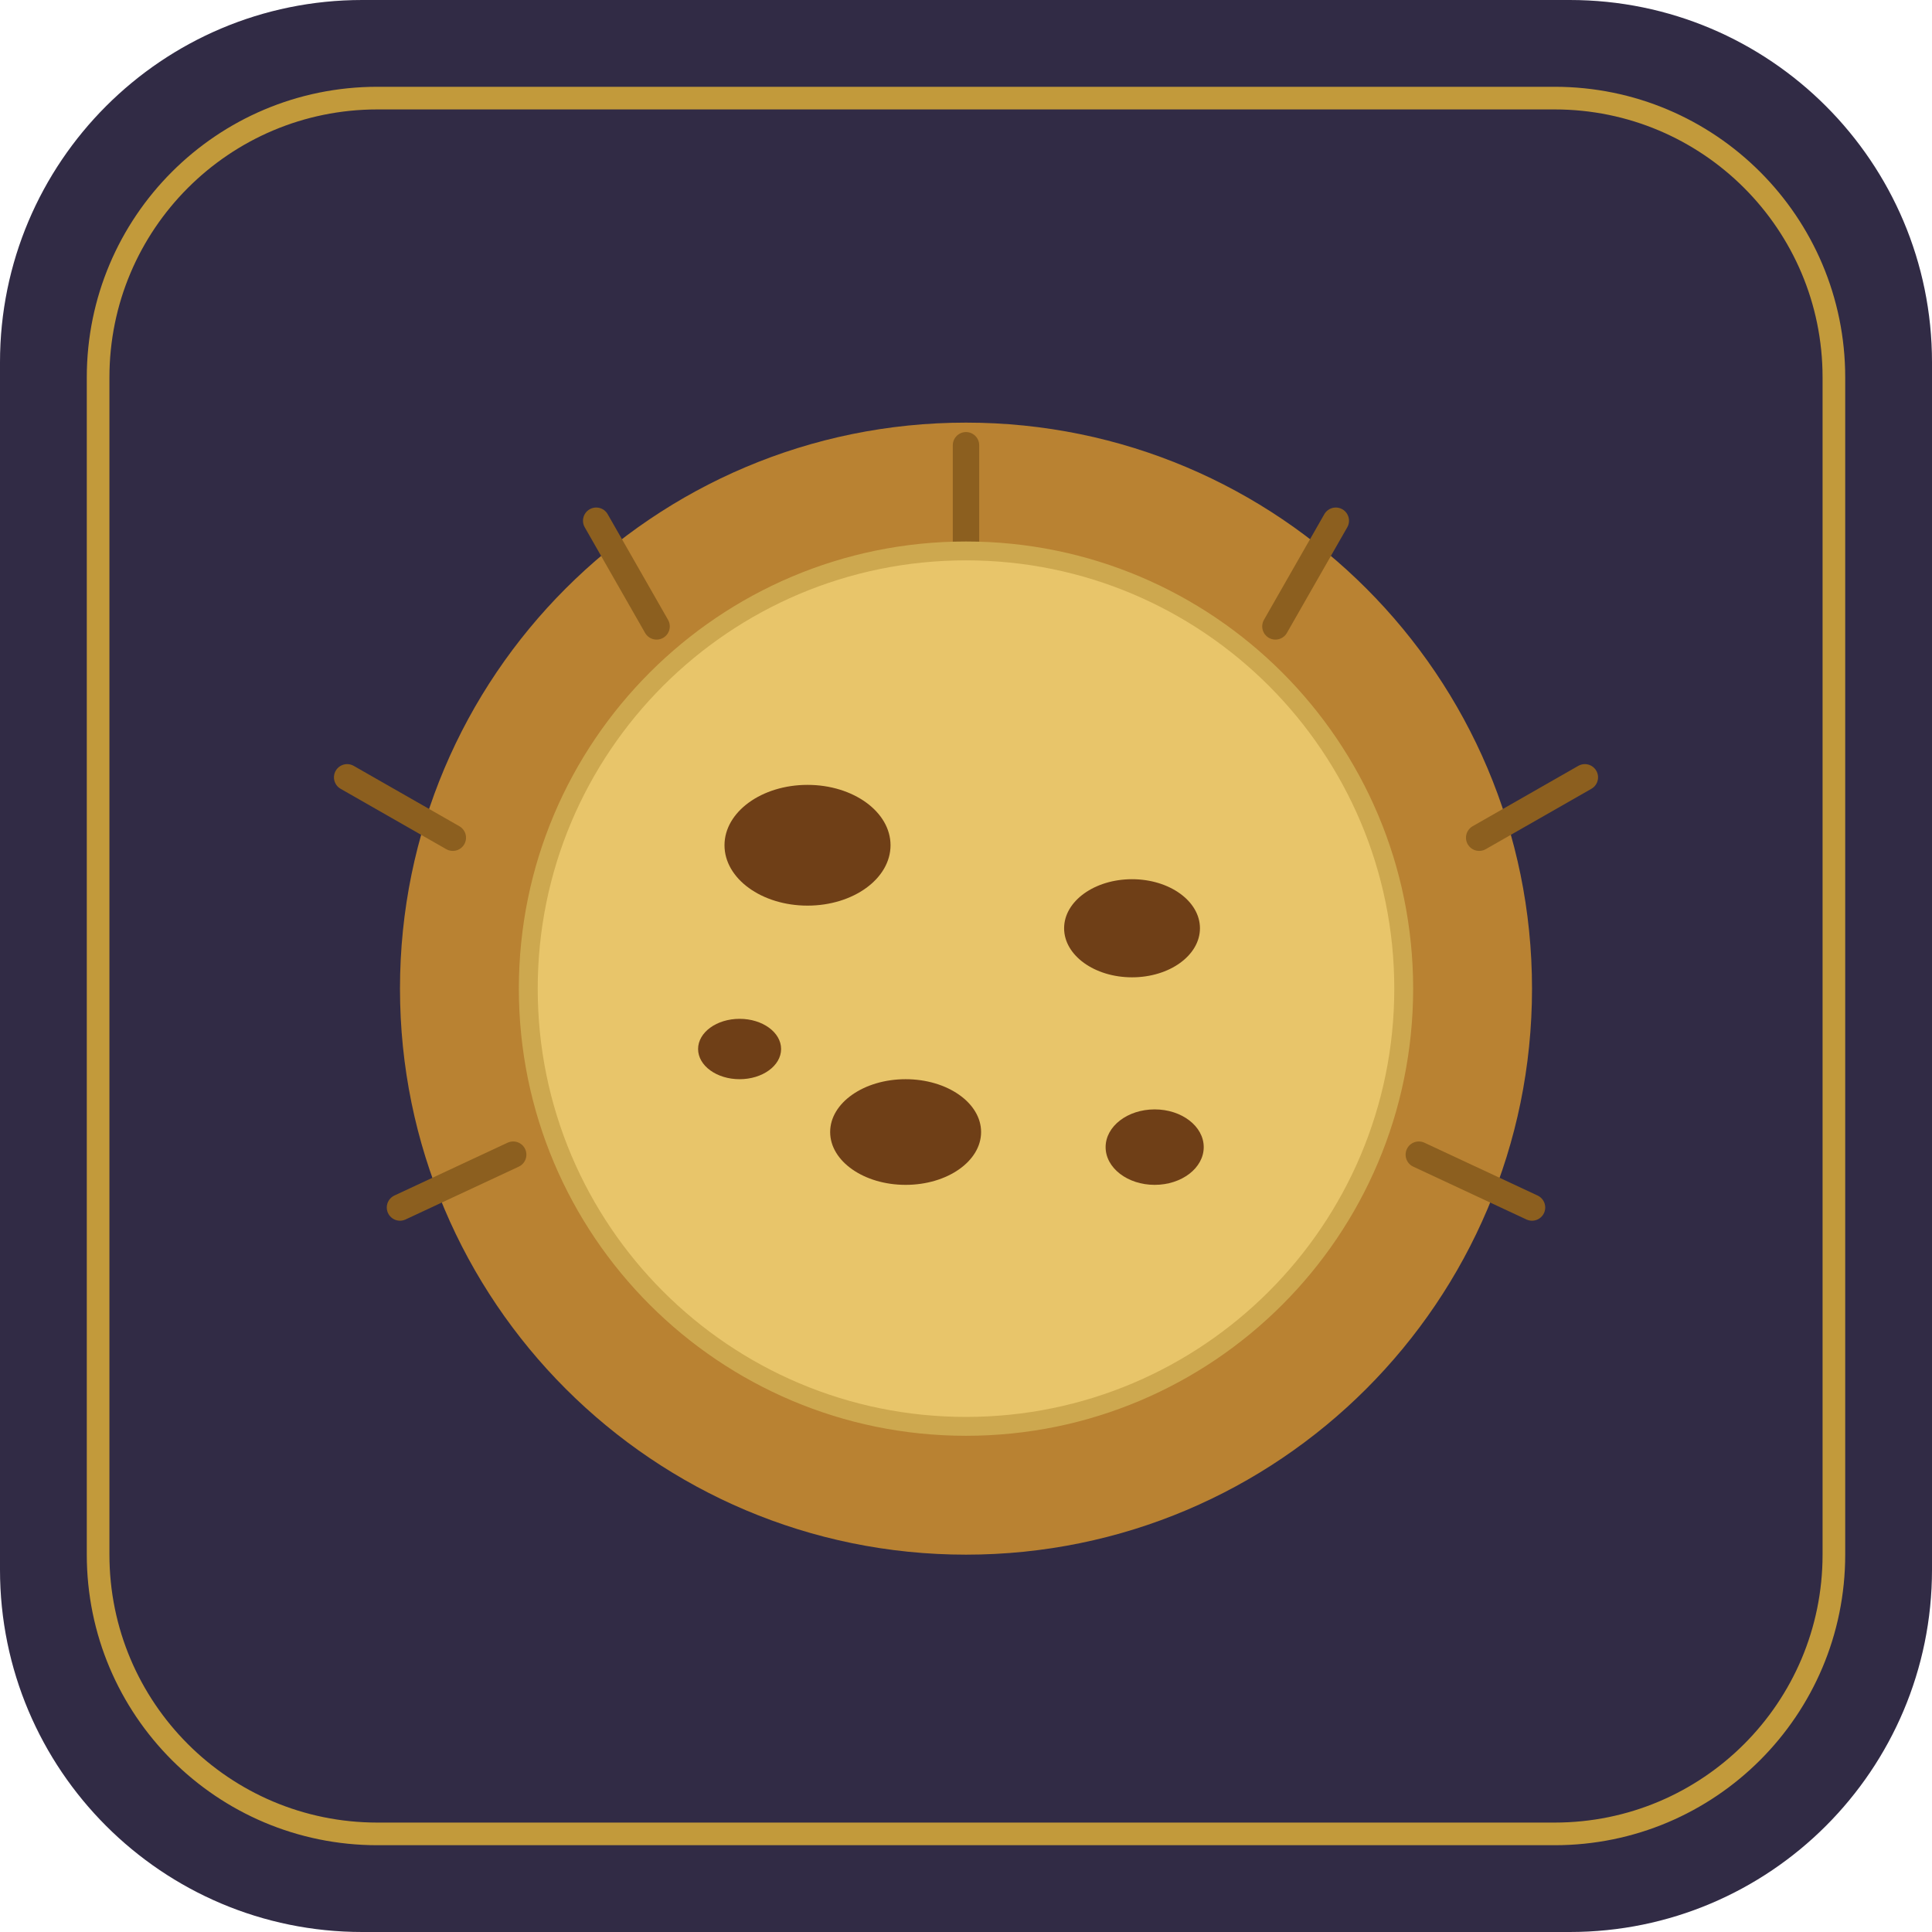
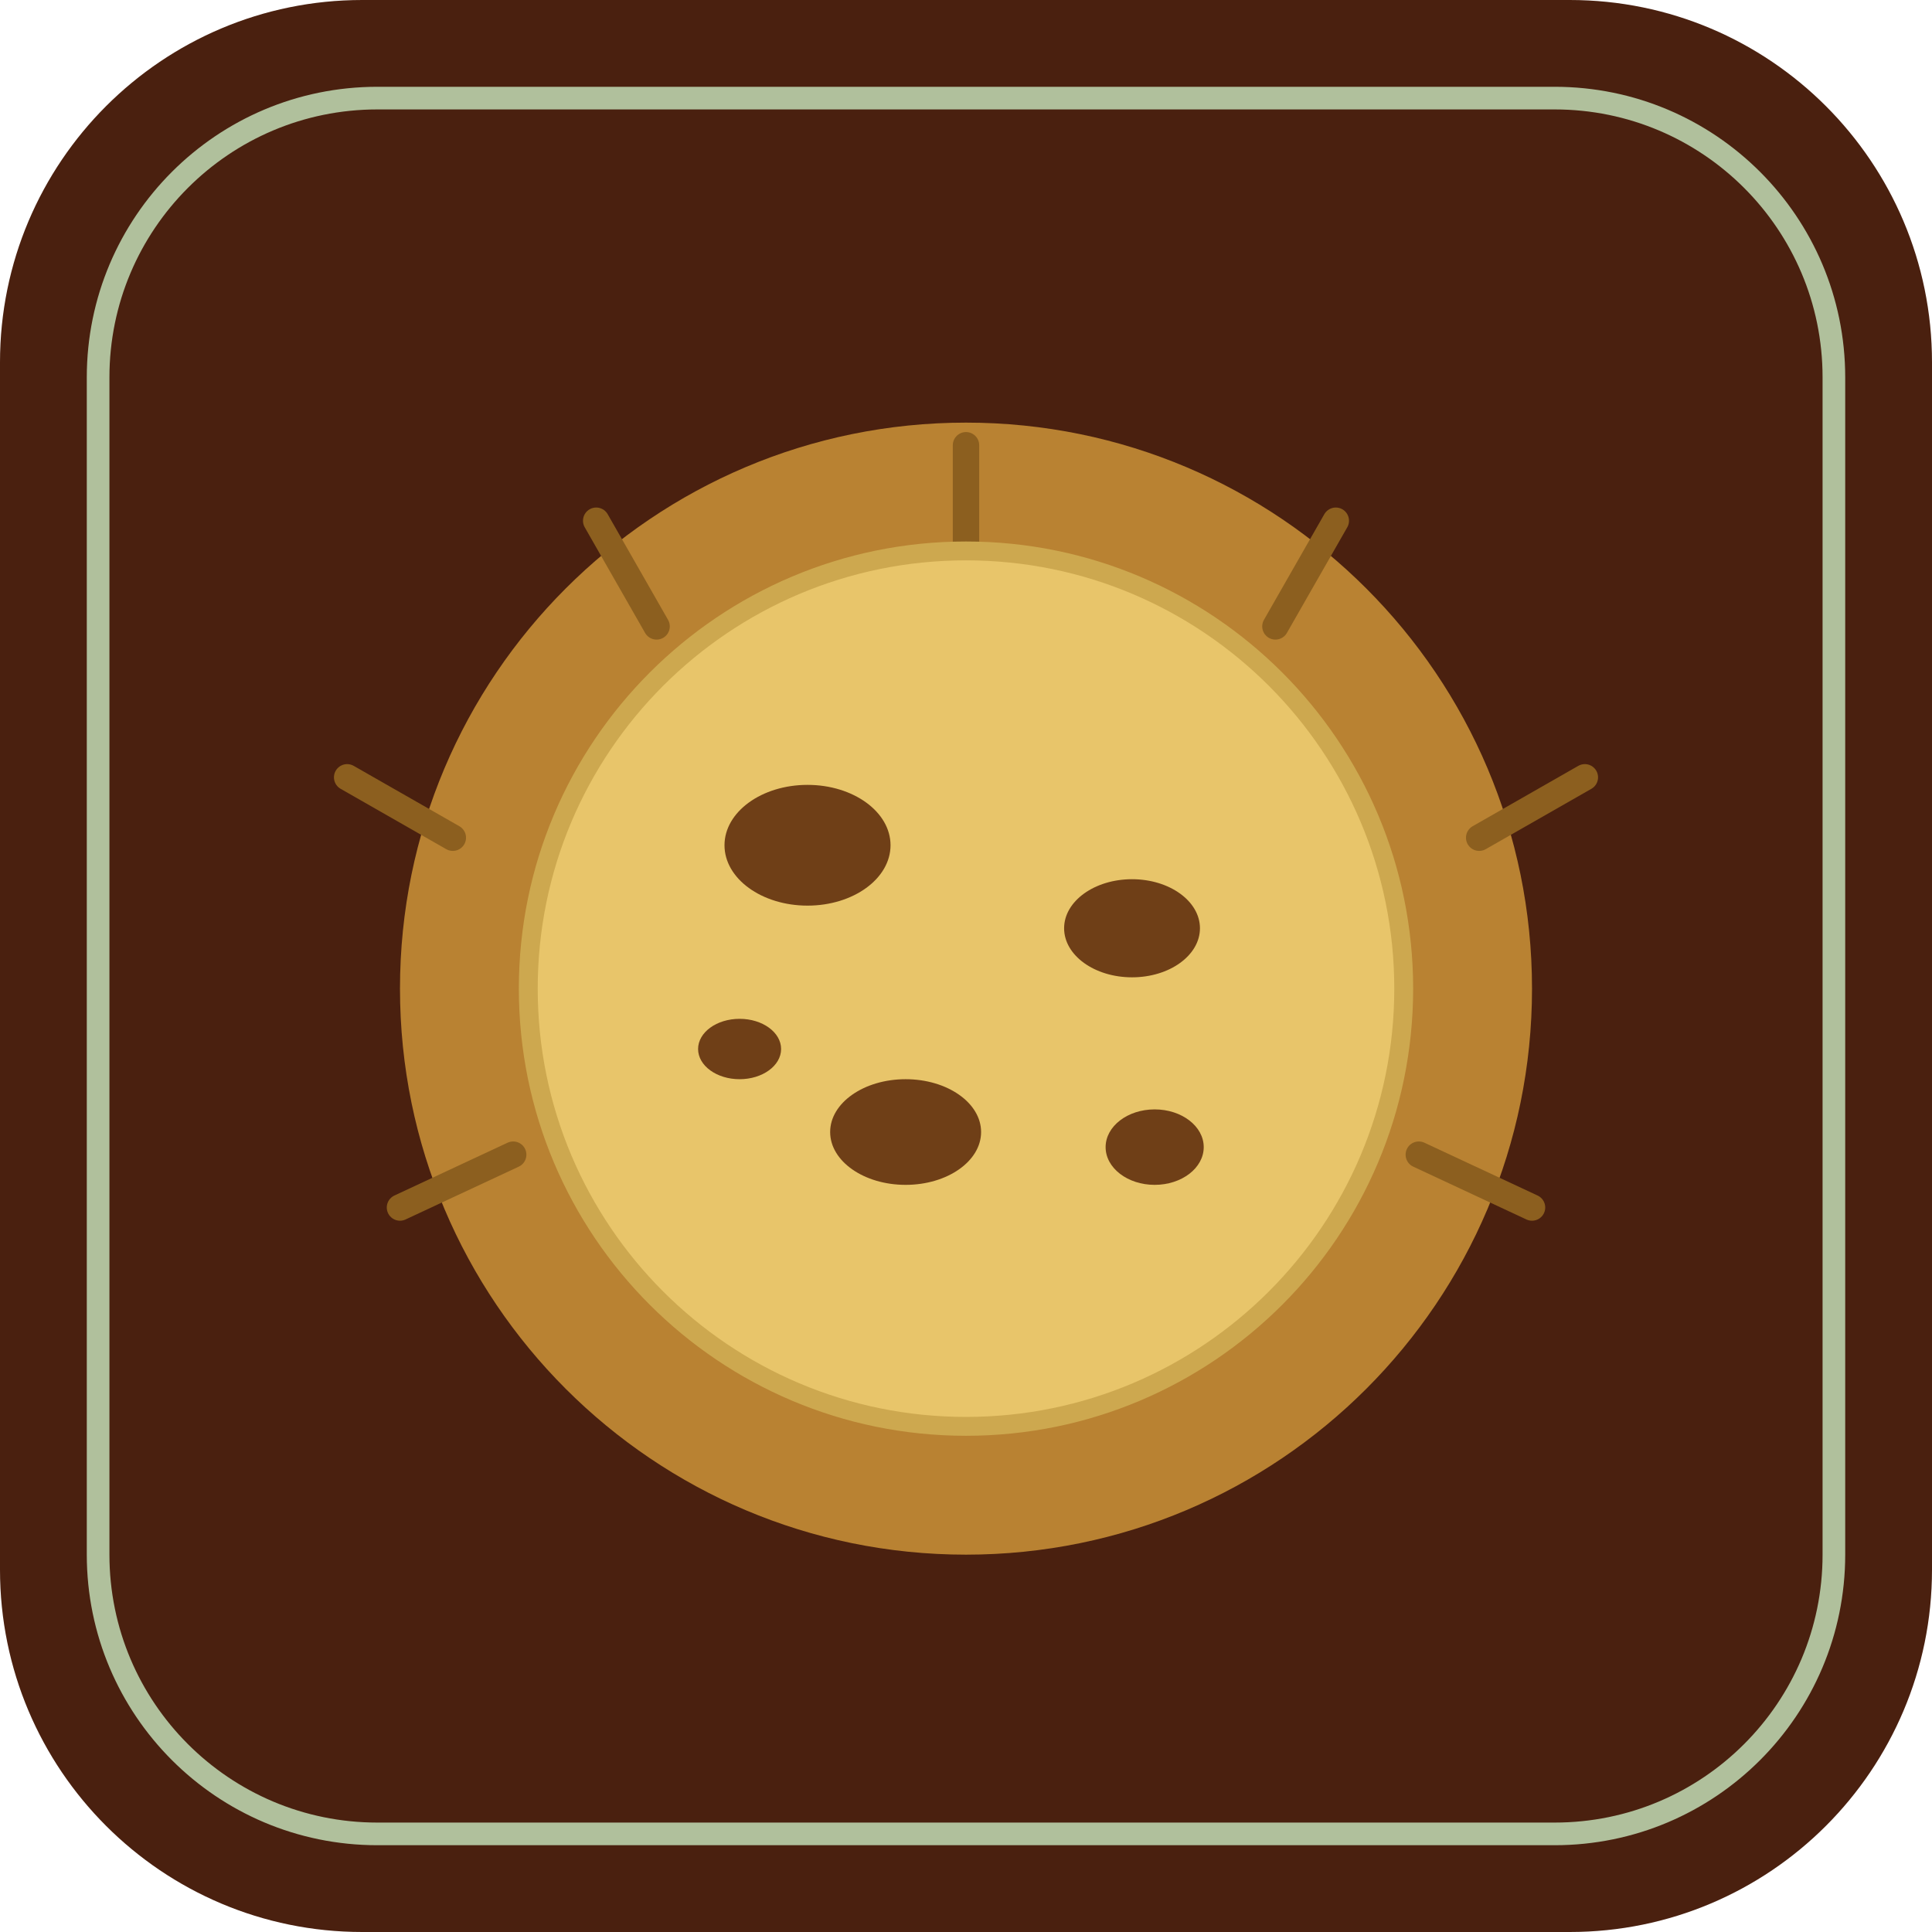
<svg xmlns="http://www.w3.org/2000/svg" width="512" height="512" viewBox="0 0 512 512" role="img" aria-label="Café Chez Martins">
-   <rect width="512" height="512" rx="96" fill="#312B45" />
-   <rect x="26" y="26" width="460" height="460" rx="74" fill="none" stroke="#C29A3B" stroke-width="6" />
+   <rect width="512" height="512" rx="96" fill="#4a200f" />
+   <rect x="26" y="26" width="460" height="460" rx="74" fill="none" stroke="#b0c09c" stroke-width="6" />
  <circle cx="256" cy="262" r="150" fill="#B98232" />
  <g stroke="#8c5f1f" stroke-width="7" stroke-linecap="round">
    <line x1="256" y1="118" x2="256" y2="150" />
    <line x1="354" y1="138" x2="338" y2="166" />
    <line x1="420" y1="206" x2="392" y2="222" />
    <line x1="406" y1="320" x2="376" y2="306" />
    <line x1="158" y1="138" x2="174" y2="166" />
    <line x1="92" y1="206" x2="120" y2="222" />
    <line x1="106" y1="320" x2="136" y2="306" />
  </g>
  <circle cx="256" cy="262" r="116" fill="#E8C56A" />
  <circle cx="256" cy="262" r="116" fill="none" stroke="#cda84f" stroke-width="5" />
  <g fill="#6f3f17">
    <ellipse cx="214" cy="224" rx="22" ry="16" />
    <ellipse cx="300" cy="246" rx="18" ry="13" />
    <ellipse cx="240" cy="300" rx="20" ry="14" />
    <ellipse cx="306" cy="304" rx="13" ry="10" />
    <ellipse cx="196" cy="278" rx="11" ry="8" />
  </g>
</svg>
